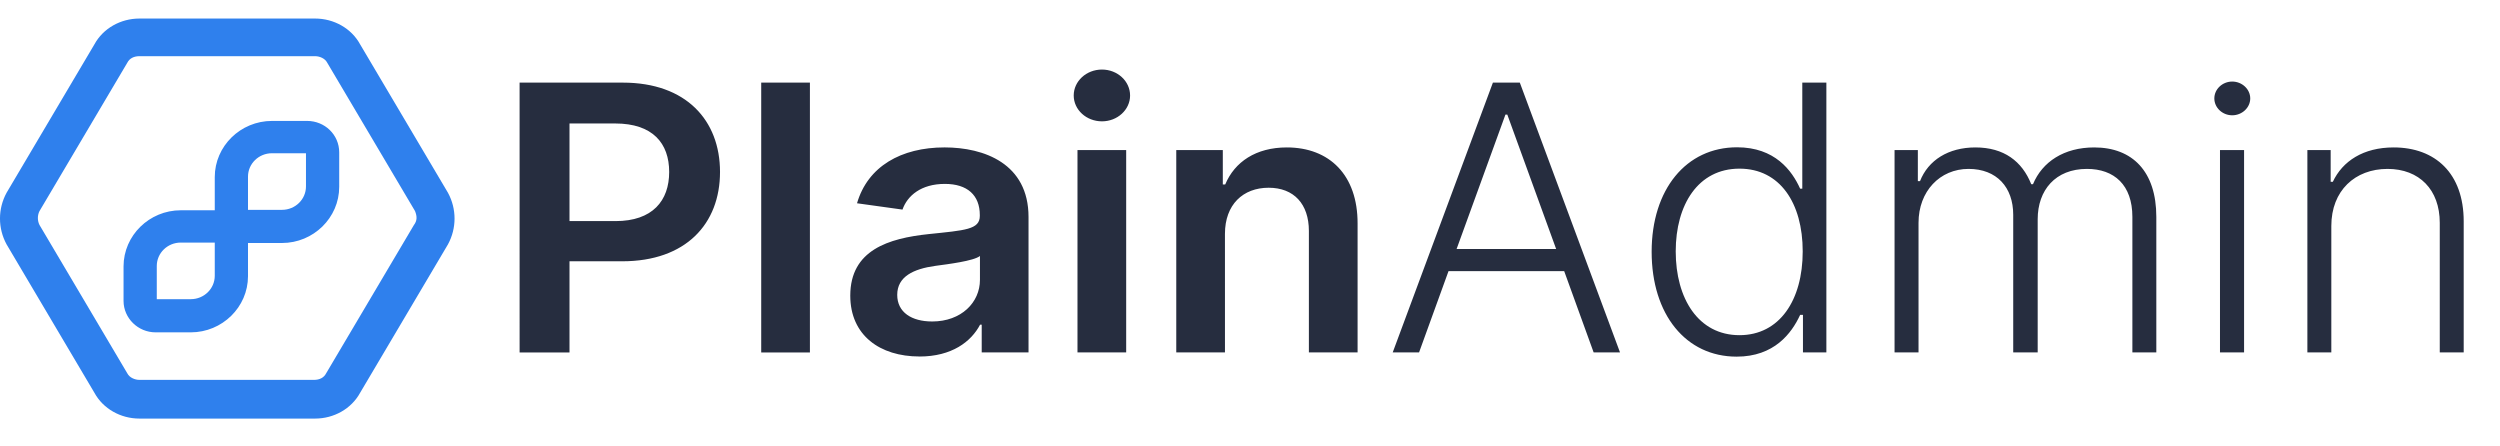
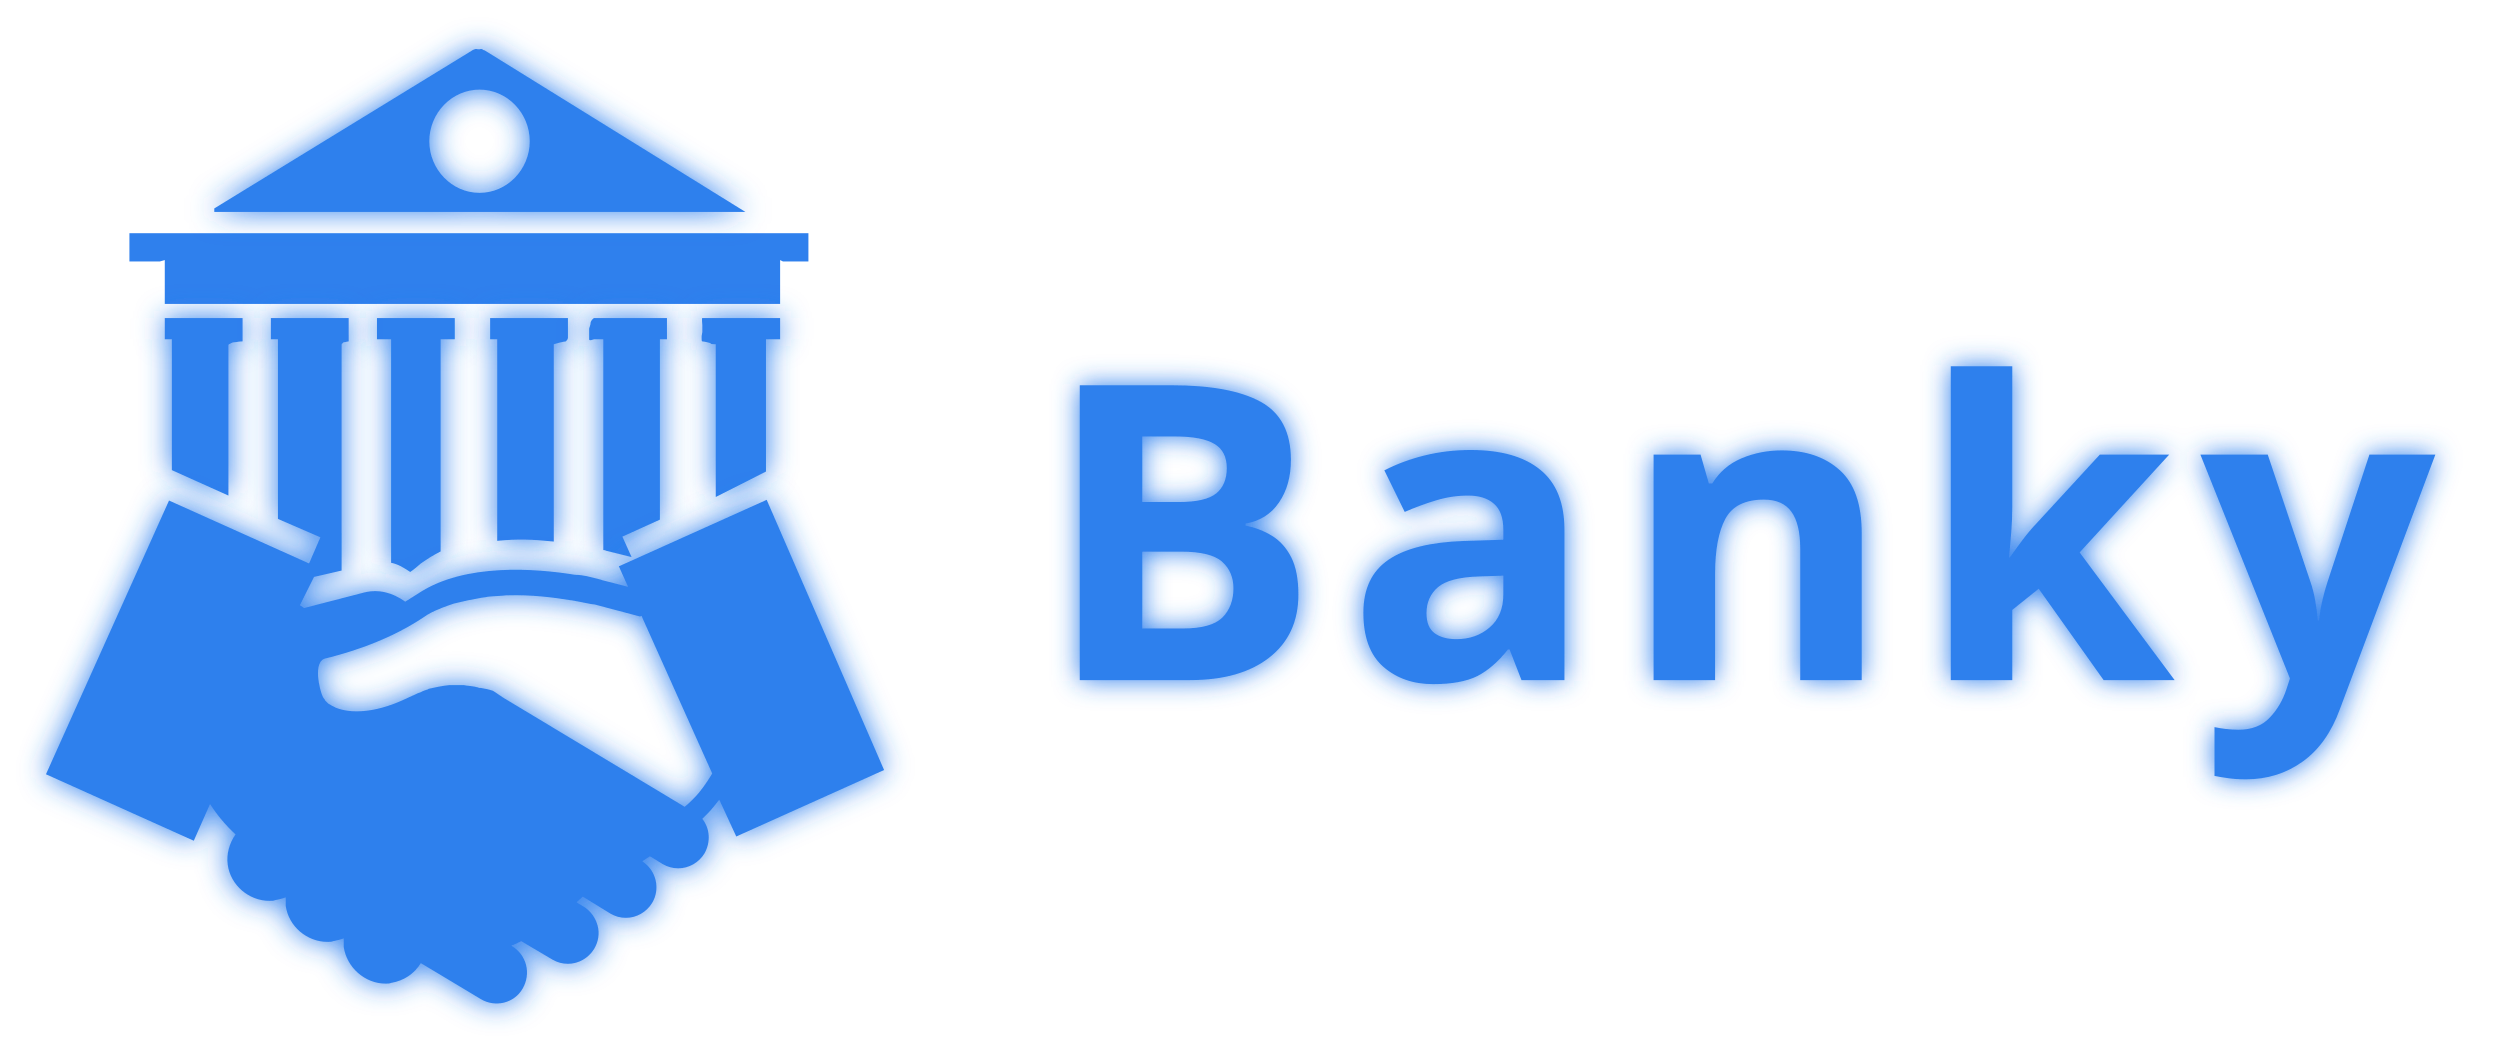
- <svg xmlns="http://www.w3.org/2000/svg" fill="none" height="26" viewBox="0 0 146 26" width="146">
-   <path d="m30.345 20.583h2.914v-5.324h3.079c3.716 0 5.711-2.185 5.711-5.217 0-3.008-1.972-5.217-5.672-5.217h-6.033zm2.914-7.671v-5.701h2.671c2.184 0 3.15 1.154 3.15 2.831 0 1.677-.966 2.87-3.134 2.87zm14.04-8.087h-2.844v15.758h2.844zm6.396 15.996c1.893 0 3.024-.87 3.543-1.862h.094v1.623h2.734v-7.91c0-3.124-2.6-4.063-4.902-4.063-2.537 0-4.486 1.108-5.114 3.262l2.655.369c.283-.808 1.084-1.5 2.474-1.5 1.32 0 2.042.662 2.042 1.823v.046c0 .8-.856.839-2.985 1.062-2.341.246-4.58.931-4.58 3.593 0 2.324 1.736 3.555 4.038 3.555zm.738-2.047c-1.186 0-2.035-.531-2.035-1.554 0-1.069.951-1.516 2.223-1.693.746-.1 2.239-.285 2.608-.577v1.393c0 1.316-1.084 2.432-2.796 2.432zm8.492 1.808h2.844v-11.818h-2.844zm1.43-13.496c.903 0 1.642-.677 1.642-1.508 0-.839-.738-1.516-1.642-1.516-.911 0-1.65.677-1.65 1.516 0 .831.738 1.508 1.65 1.508zm7.182 6.571c0-1.708 1.053-2.693 2.553-2.693 1.469 0 2.349.946 2.349 2.524v7.094h2.844v-7.525c.008-2.831-1.642-4.447-4.132-4.447-1.807 0-3.048.846-3.598 2.162h-.141v-2.008h-2.718v11.818h2.844zm11.336 6.925 1.72-4.747h6.756l1.72 4.747h1.54l-5.852-15.758h-1.571l-5.852 15.758zm2.192-6.04 2.852-7.848h.11l2.852 7.848zm16.355 6.286c2.192 0 3.213-1.362 3.708-2.439h.165v2.193h1.367v-15.758h-1.406v6.194h-.126c-.479-1.062-1.477-2.416-3.684-2.416-2.977 0-4.988 2.462-4.988 6.101 0 3.67 2.003 6.125 4.964 6.125zm.165-1.254c-2.403 0-3.723-2.139-3.723-4.893 0-2.724 1.304-4.832 3.723-4.832 2.357 0 3.693 2 3.693 4.832 0 2.854-1.352 4.893-3.693 4.893zm9.057 1.008h1.4v-7.571c0-1.839 1.248-3.147 2.922-3.147 1.649 0 2.608 1.077 2.608 2.678v8.04h1.429v-7.779c0-1.7 1.037-2.939 2.876-2.939 1.594 0 2.654.939 2.654 2.801v7.917h1.398v-7.917c0-2.647-1.39-4.055-3.629-4.055-1.759 0-3.031.839-3.573 2.147h-.103c-.534-1.339-1.595-2.147-3.26-2.147-1.579 0-2.757.746-3.236 1.97h-.126v-1.816h-1.36zm19.005 0h1.407v-11.818h-1.407zm.715-13.849c.573 0 1.052-.446 1.052-.985s-.479-.985-1.052-.985c-.574 0-1.045.446-1.045.985s.471.985 1.045.985zm5.787 6.463c0-2.062 1.383-3.332 3.284-3.332 1.854 0 3.049 1.216 3.049 3.147v7.571h1.398v-7.656c0-2.801-1.658-4.316-4.093-4.316-1.767 0-2.985.8-3.55 2.008h-.126v-1.854h-1.36v11.818h1.398z" fill="#262d3f" />
-   <g fill="#2f80ed">
-     <path d="m26.161 11.257-5.13-8.667c-.513-.942-1.539-1.507-2.629-1.507h-10.259c-1.09 0-2.116.565-2.629 1.507l-5.13 8.667c-.513.942-.513 2.072 0 3.014l5.13 8.667c.513.942 1.539 1.507 2.629 1.507h10.259c1.09 0 2.116-.565 2.629-1.507l5.13-8.667c.513-.942.513-2.072 0-3.014zm-1.988 1.884-5.13 8.667c-.128.251-.385.377-.705.377h-10.195c-.256 0-.577-.126-.705-.377l-5.13-8.667c-.128-.251-.128-.565 0-.816l5.13-8.667c.128-.251.385-.377.705-.377h10.259c.257 0 .577.126.705.377l5.13 8.667c.128.314.128.565-.064.816z" />
-     <path d="m17.939 7.312h-2.055c-1.7 0-3.092 1.363-3.092 3.029v2.189h-2.235c-1.7 0-3.092 1.363-3.092 3.029v2.012c0 .87.733 1.588 1.621 1.588h2.055c1.7 0 3.092-1.363 3.092-3.029v-2.189h2.235c1.7 0 3.092-1.363 3.092-3.029v-2.012c0-.898-.736-1.588-1.621-1.588zm-5.147 8.793c0 .894-.739 1.617-1.651 1.617h-2.055c-.101 0-.18-.078-.18-.176v-2.013c0-.894.739-1.617 1.651-1.617h2.235zm5.327-5.217c0 .894-.739 1.617-1.651 1.617h-2.235v-2.189c0-.894.739-1.617 1.651-1.617h2.055c.101 0 .18.077.18.176z" stroke="#2f80ed" stroke-width=".5" />
+ <svg xmlns="http://www.w3.org/2000/svg" version="1.1" preserveAspectRatio="xMidYMid meet" width="146" viewBox="745 316 365 153">
+   <g data-item-type="text" data-item="Business" id="logo__item--business" class="logo__item">
+     <g class="logo__item__inner" transform="translate(897.2266 415.2956) scale(1.884496 1.884496) rotate(0 0 0)">
+       <filter id="logo__item--business_Effect" x="-100%" y="-100%" width="300%" height="300%">
+         <feGaussianBlur in="SourceGraphic" stdDeviation="1" result="glow" />
+         <feMerge>
+           <feMergeNode in="glow" />
+           <feMergeNode in="SourceGraphic" />
+         </feMerge>
+       </filter>
+       <text data-part-id="logo__item--business" dy="0" dominant-baseline="auto" alignment-baseline="auto" font-family="Montserrat" font-size="32px" fill="#2f80ed" letter-spacing="2" font-weight="bold" font-style="normal" data-font-family="Montserrat" data-font-weight="bold" data-font-style="normal" data-ttf-url="/builder_assets/fontsttf/font-montserrat-bold-normal.ttf" data-font-filename="montserrat-bold-normal" data-filter-glow="" data-filter-glow-thickness="1" filter="url(#logo__item--business_Effect)">Banky</text>
+     </g>
+   </g>
+   <g data-item-type="image" data-item="Image" data-logo-item="" id="logo__item--logo_0" class="logo__item">
+     <g class="logo__item__inner" transform="translate(738.079 317) scale(1.032638 1.032638) rotate(0 0 0)">
+       <g>
+         <ellipse fill="none" cx="74.5" cy="19" rx="7.1" ry="7.3" data-part-id="logo__item--logo_0__0" />
+         <path fill="none" d="M97.1,86.4l-6.4-1.7c-0.4-0.1-1.5-0.4-3.3-0.6l-0.1,0c-2.3-0.4-5.5-0.8-8.9-0.7c0,0,0,0,0,0   c-0.1,0-0.1,0-0.2,0c-0.9,0-1.8,0.1-2.6,0.2c-0.4,0-0.8,0.1-1.2,0.2c-0.5,0.1-1.1,0.2-1.6,0.3c-0.4,0.1-0.9,0.2-1.3,0.3   c-0.5,0.1-0.9,0.3-1.4,0.4c-0.4,0.1-0.9,0.3-1.3,0.5c-0.8,0.3-1.6,0.7-2.3,1.2c-5.8,3.9-12.5,5.5-13.8,5.8c-2,0.4-0.8,4.6-0.6,5.1   c0.1,0.2,0.2,0.5,0.4,0.7c0.1,0.1,0.2,0.2,0.2,0.3c0.1,0.1,0.2,0.2,0.3,0.3c0.3,0.2,0.7,0.5,1.1,0.6c2,0.9,5.3,0.8,9.5-1.1   c0.5-0.2,0.9-0.4,1.3-0.6c0.3-0.1,0.6-0.3,0.9-0.4c0.1,0,0.2-0.1,0.3-0.1c0.3-0.1,0.6-0.3,1-0.4c0.1,0,0.2-0.1,0.2-0.1   c0.8-0.3,1.7-0.5,2.8-0.5c0.1,0,0.2,0,0.3,0c0.4,0,0.8,0,1.3,0c0.2,0,0.3,0,0.5,0c0.4,0,0.9,0.1,1.4,0.2c0.2,0,0.3,0.1,0.5,0.1   c0.2,0,0.3,0,0.5,0.1c0,0,0,0,0,0c0.5,0.1,1.1,0.2,1.7,0.4c0.5,0.3,1,0.7,1.5,1l25.6,15.4c0.3-0.3,0.6-0.6,1-0.9l0.3-0.3   c1-1,1.8-2.2,2.6-3.3l-10-22.3L97.1,86.4z" data-part-id="logo__item--logo_0__1" />
+         <polygon fill="#2f80ed" points="30,35.8 30,42 117,42 117,35.8 117.4,36 121,36 121,32 25,32 25,36 29.3,36" data-part-id="logo__item--logo_0__2" />
+         <filter id="logo__item--logo_0__3_Effect" x="-100%" y="-100%" width="300%" height="300%">
+           <feGaussianBlur in="SourceGraphic" stdDeviation="2" result="glow" />
+           <feMerge>
+             <feMergeNode in="glow" />
+             <feMergeNode in="SourceGraphic" />
+           </feMerge>
+         </filter>
+         <path fill="#2f80ed" d="M75.3,6.2c-0.1-0.1-0.2,0-0.4-0.2c-0.2-0.1-0.3,0-0.4,0h-0.1h-0.1c-0.1,0-0.3-0.1-0.5,0   c-0.2,0.1-0.3,0.1-0.4,0.2L37,28.5V29h75.1L75.3,6.2z M74.5,26.3c-3.9,0-7.1-3.3-7.1-7.3s3.2-7.3,7.1-7.3c3.9,0,7.1,3.3,7.1,7.3   S78.4,26.3,74.5,26.3z" data-part-id="logo__item--logo_0__3" data-filter-glow="" data-filter-glow-thickness="2" filter="url(#logo__item--logo_0__3_Effect)" />
+         <line fill="none" stroke="#003056" stroke-width="0" stroke-linecap="round" stroke-linejoin="round" x1="30.8" y1="65.6" x2="30.8" y2="65.6" data-part-id="logo__item--logo_0__4" />
+         <filter id="logo__item--logo_0__5_Effect" x="-100%" y="-100%" width="300%" height="300%">
+           <feGaussianBlur in="SourceGraphic" stdDeviation="2" result="glow" />
+           <feMerge>
+             <feMergeNode in="glow" />
+             <feMergeNode in="SourceGraphic" />
+           </feMerge>
+         </filter>
+         <path fill="#2f80ed" d="M39,69.1V47.8c0-0.1,0.3-0.2,0.3-0.2c0.1-0.1,0.4-0.2,0.8-0.2c0.4-0.1,0.9-0.1,0.9-0.1V44H30v3h1v18.5   L39,69.1z" data-part-id="logo__item--logo_0__5" data-filter-glow="" data-filter-glow-thickness="2" filter="url(#logo__item--logo_0__5_Effect)" />
+         <filter id="logo__item--logo_0__6_Effect" x="-100%" y="-100%" width="300%" height="300%">
+           <feGaussianBlur in="SourceGraphic" stdDeviation="2" result="glow" />
+           <feMerge>
+             <feMergeNode in="glow" />
+             <feMergeNode in="SourceGraphic" />
+           </feMerge>
+         </filter>
+         <path fill="#2f80ed" d="M64.7,79.9c0.6-0.4,0.9-0.7,1.5-1.2c1-0.7,1.8-1.2,2.8-1.7V47h2v-3H60v3h2v31.6   C63,78.8,63.8,79.3,64.7,79.9z" data-part-id="logo__item--logo_0__6" data-filter-glow="" data-filter-glow-thickness="2" filter="url(#logo__item--logo_0__6_Effect)" />
+         <filter id="logo__item--logo_0__7_Effect" x="-100%" y="-100%" width="300%" height="300%">
+           <feGaussianBlur in="SourceGraphic" stdDeviation="2" result="glow" />
+           <feMerge>
+             <feMergeNode in="glow" />
+             <feMergeNode in="SourceGraphic" />
+           </feMerge>
+         </filter>
+         <path fill="#2f80ed" d="M85,75.6V47.7c0,0,0.3-0.1,0.7-0.2c0.4-0.1,0.9-0.2,1-0.2c0.1-0.1,0.3-0.3,0.3-0.5V44H76v3h1v28.5   C80,75.2,82,75.3,85,75.6z" data-part-id="logo__item--logo_0__7" data-filter-glow="" data-filter-glow-thickness="2" filter="url(#logo__item--logo_0__7_Effect)" />
+         <filter id="logo__item--logo_0__8_Effect" x="-100%" y="-100%" width="300%" height="300%">
+           <feGaussianBlur in="SourceGraphic" stdDeviation="2" result="glow" />
+           <feMerge>
+             <feMergeNode in="glow" />
+             <feMergeNode in="SourceGraphic" />
+           </feMerge>
+         </filter>
+         <path fill="#2f80ed" d="M100,47h1v-3H90.7c-0.1,0-0.5,0.4-0.5,0.7c0,0.3-0.2,0.7-0.2,0.8v0.3c0,0.3,0,0.7,0,1.2c0,0.3,0.6,0,0.7,0   H92v29.8l0.1,0c0.1,0,0.3,0.1,0.3,0.1l3.6,0.9l-1.3-2.9l5.3-2.4V47z" data-part-id="logo__item--logo_0__8" data-filter-glow="" data-filter-glow-thickness="2" filter="url(#logo__item--logo_0__8_Effect)" />
+         <filter id="logo__item--logo_0__9_Effect" x="-100%" y="-100%" width="300%" height="300%">
+           <feGaussianBlur in="SourceGraphic" stdDeviation="2" result="glow" />
+           <feMerge>
+             <feMergeNode in="glow" />
+             <feMergeNode in="SourceGraphic" />
+           </feMerge>
+         </filter>
+         <path fill="#2f80ed" d="M115,65.7V47h2v-3h-11c-0.1,0,0,0.9,0,1v1c0,0.1-0.1,0.4-0.1,0.7c0,0.4,0,0.6,0.1,0.6c0.1,0,0.7,0.1,1,0.2   c0.4,0.1-0.1,0.2,0.9,0.2v21.6L115,65.7z" data-part-id="logo__item--logo_0__9" data-filter-glow="" data-filter-glow-thickness="2" filter="url(#logo__item--logo_0__9_Effect)" />
+         <filter id="logo__item--logo_0__10_Effect" x="-100%" y="-100%" width="300%" height="300%">
+           <feGaussianBlur in="SourceGraphic" stdDeviation="2" result="glow" />
+           <feMerge>
+             <feMergeNode in="glow" />
+             <feMergeNode in="SourceGraphic" />
+           </feMerge>
+         </filter>
+         <path fill="#2f80ed" d="M115.1,69.7l-20.9,9.4l1.3,2.9l-3.5-0.9c0,0-0.1,0-0.3-0.1l-2-0.5c-0.5-0.1-1.1-0.2-1.7-0.2   c-5.5-0.9-15.6-1.7-22.1,2.6c-0.6,0.4-1.3,0.8-1.9,1.2c-1.8-1.3-3.8-1.8-5.8-1.3L49.7,85l-0.6-0.4l2-4l3.9-0.9V47.8   c0-0.1,0-0.2,0.1-0.2c0.1-0.1,0.1-0.2,0.4-0.2c0.4-0.1,0.5-0.1,0.5-0.1V44H45v3h1v25.4l6,2.6l-1.6,3.7l-19.8-8.9l-17.4,38.7   l20.9,9.4l2.3-5.2c1,1.6,2.3,3.1,3.6,4.3c-0.9,1.3-1.3,2.8-1.1,4.3c0.4,2.9,3,5.1,5.9,5.1c0.3,0,0.6,0,0.8-0.1   c0.5-0.1,1-0.2,1.5-0.4c0,0.4,0,0.8,0,1.2c0.4,2.9,3,5.1,5.9,5.1c0.3,0,0.6,0,0.8-0.1c0.5-0.1,1-0.2,1.5-0.4c0,0.4,0,0.8,0,1.2   c0.4,2.9,3,5.2,5.9,5.2c0.3,0,0.6,0,0.8-0.1c1.8-0.3,3.3-1.3,4.2-2.8l8.5,5.1c2,1.2,4.7,0.6,5.9-1.5c1.2-2.1,0.6-4.7-1.5-6   l-0.1-0.1c0.5-0.1,0.9-0.4,1.4-0.6l4.4,2.6c0.7,0.4,1.4,0.6,2.2,0.6c1.5,0,2.9-0.8,3.7-2.1c0.6-1,0.8-2.2,0.5-3.3   c-0.3-1.1-1-2.1-2-2.7l-1-0.6c0.3-0.3,0.6-0.5,0.9-0.8l3.9,2.4c0.7,0.4,1.4,0.6,2.2,0.6c1.5,0,2.9-0.8,3.7-2.1   c1.2-2,0.6-4.6-1.4-5.9l1.1-0.7l1.8,1.1c0.7,0.4,1.4,0.6,2.2,0.6c1.5,0,2.9-0.8,3.7-2.1c0.9-1.6,0.8-3.5-0.3-4.9   c0.2-0.2,0.3-0.3,0.5-0.5l0.3-0.3c0.6-0.6,1.1-1.3,1.6-1.9l2.4,5.2l20.9-9.4L115.1,69.7z M104.8,111.9l-0.3,0.3   c-0.3,0.3-0.6,0.6-1,0.9L77.9,97.7c-0.5-0.3-1-0.7-1.5-1c-0.6-0.2-1.1-0.3-1.7-0.4c0,0,0,0,0,0c-0.2,0-0.3,0-0.5-0.1   c-0.2,0-0.3-0.1-0.5-0.1c-0.5-0.1-1-0.1-1.4-0.2c-0.2,0-0.3,0-0.5,0c-0.5,0-0.9,0-1.3,0c-0.1,0-0.2,0-0.3,0c-1,0.1-1.9,0.3-2.8,0.5   c-0.1,0-0.2,0.1-0.2,0.1c-0.3,0.1-0.7,0.2-1,0.4c-0.1,0-0.2,0.1-0.3,0.1c-0.3,0.1-0.6,0.3-0.9,0.4c-0.4,0.2-0.9,0.4-1.3,0.6   c-4.2,1.9-7.5,1.9-9.5,1.1c-0.4-0.2-0.8-0.4-1.1-0.6c-0.1-0.1-0.2-0.2-0.3-0.3c-0.1-0.1-0.2-0.2-0.2-0.3c-0.2-0.2-0.3-0.4-0.4-0.7   c-0.2-0.5-1.4-4.7,0.6-5.1c1.2-0.3,8-1.9,13.8-5.8c0.7-0.5,1.5-0.9,2.3-1.2c0.4-0.2,0.8-0.3,1.3-0.5c0.5-0.2,0.9-0.3,1.4-0.4   c0.4-0.1,0.9-0.2,1.3-0.3c0.5-0.1,1.1-0.2,1.6-0.3c0.4-0.1,0.8-0.1,1.2-0.2c0.9-0.1,1.8-0.1,2.6-0.2c0.1,0,0.1,0,0.2,0c0,0,0,0,0,0   c3.3-0.1,6.5,0.3,8.9,0.7l0.1,0c1.7,0.3,2.9,0.6,3.3,0.6l6.4,1.7l0.2-0.1l10,22.3C106.6,109.7,105.8,110.9,104.8,111.9z" data-part-id="logo__item--logo_0__10" data-filter-glow="" data-filter-glow-thickness="2" filter="url(#logo__item--logo_0__10_Effect)" />
+       </g>
+     </g>
  </g>
</svg>
